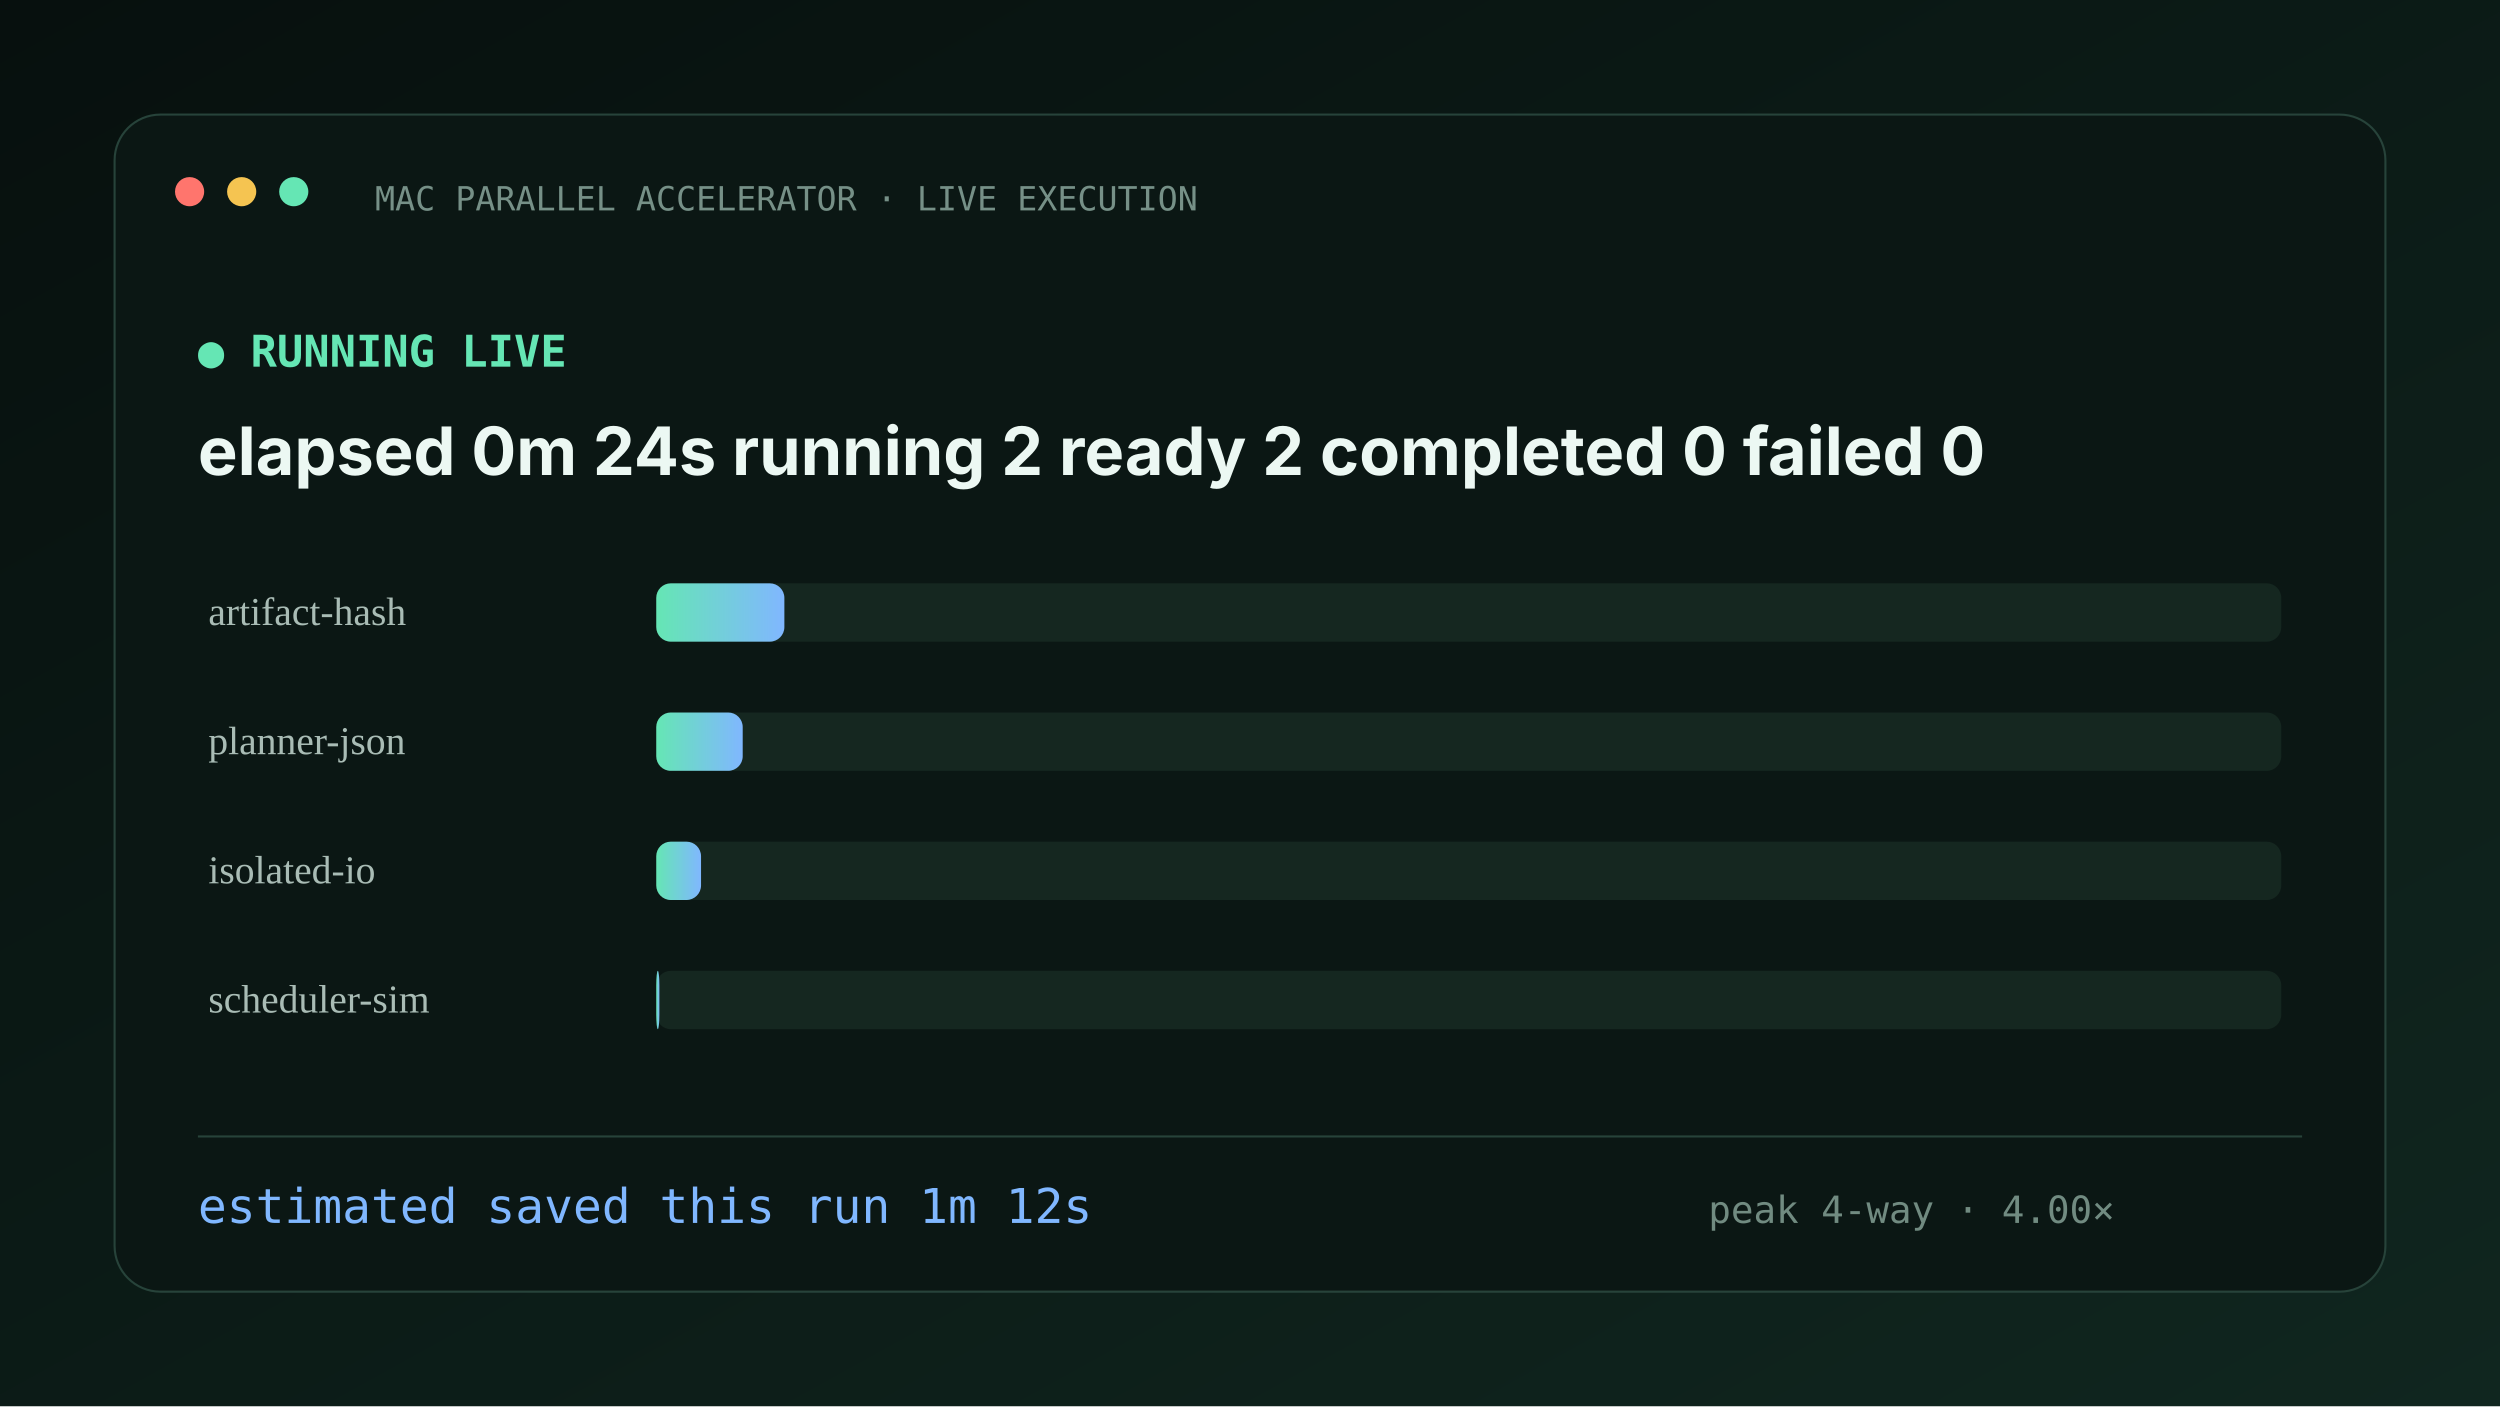
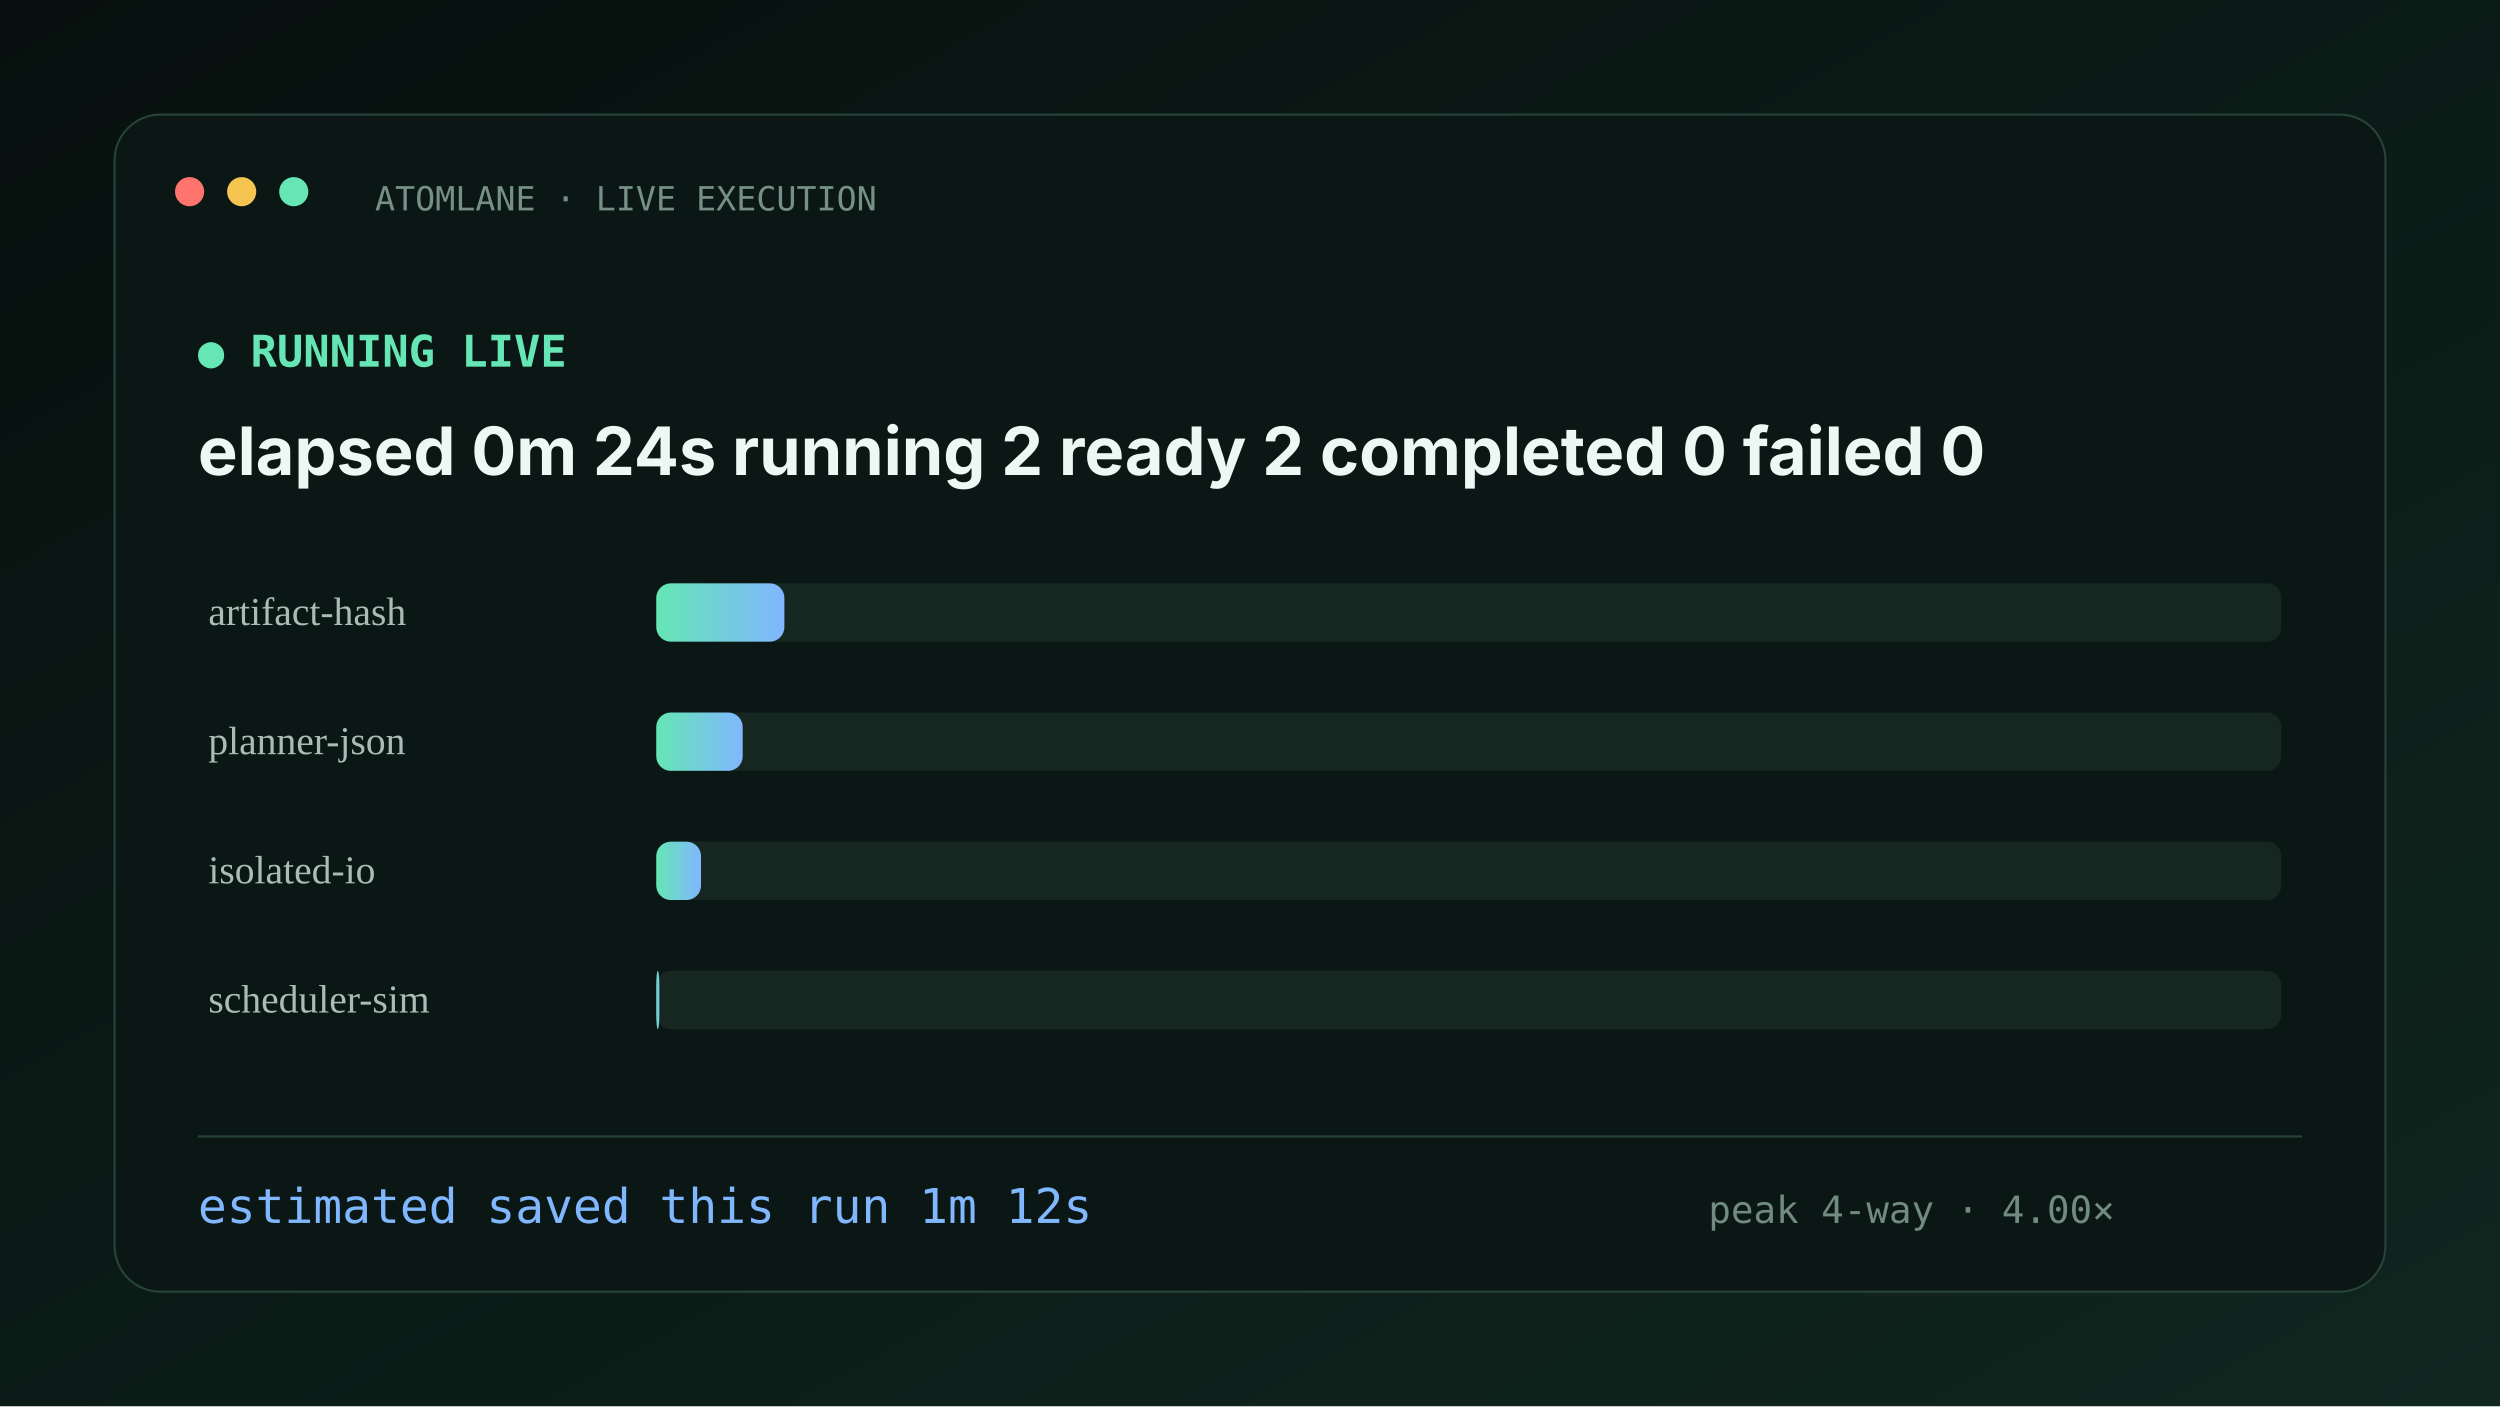
<svg xmlns="http://www.w3.org/2000/svg" width="1200" height="675" viewBox="0 0 1200 675">
  <defs>
    <linearGradient id="bg" x1="0" y1="0" x2="1" y2="1">
      <stop stop-color="#07100e" />
      <stop offset="1" stop-color="#10261f" />
    </linearGradient>
    <linearGradient id="accent">
      <stop stop-color="#65e6b4" />
      <stop offset="1" stop-color="#80b7ff" />
    </linearGradient>
  </defs>
  <rect width="1200" height="675" fill="url(#bg)" />
  <rect x="55" y="55" width="1090" height="565" rx="22" fill="#0b1714" stroke="#27433a" />
  <circle cx="91" cy="92" r="7" fill="#ff756d" />
  <circle cx="116" cy="92" r="7" fill="#f5c451" />
  <circle cx="141" cy="92" r="7" fill="#65e6b4" />
-   <text x="180" y="101" fill="#769087" font-family="ui-monospace,SFMono-Regular,Menlo,monospace" font-size="16">MAC PARALLEL ACCELERATOR · LIVE EXECUTION</text>
+   <text x="180" y="101" fill="#769087" font-family="ui-monospace,SFMono-Regular,Menlo,monospace" font-size="16">ATOMLANE · LIVE EXECUTION</text>
  <text x="95" y="176" fill="#65e6b4" font-family="ui-monospace,SFMono-Regular,Menlo,monospace" font-size="21" font-weight="700">● RUNNING LIVE</text>
  <text x="95" y="228" fill="#ecf8f3" font-family="-apple-system,BlinkMacSystemFont,Segoe UI,sans-serif" font-size="32" font-weight="750">elapsed 0m 24s   running 2   ready 2   completed 0   failed 0</text>
  <text x="100" y="300" fill="#a9bcb5" font-size="19">artifact-hash</text>
  <rect x="315" y="280" width="780" height="28" rx="7" fill="#152720" />
  <rect x="315" y="280" width="61.5" height="28" rx="7" fill="url(#accent)" />
  <text x="100" y="362" fill="#a9bcb5" font-size="19">planner-json</text>
  <rect x="315" y="342" width="780" height="28" rx="7" fill="#152720" />
  <rect x="315" y="342" width="41.5" height="28" rx="7" fill="url(#accent)" />
  <text x="100" y="424" fill="#a9bcb5" font-size="19">isolated-io</text>
  <rect x="315" y="404" width="780" height="28" rx="7" fill="#152720" />
  <rect x="315" y="404" width="21.5" height="28" rx="7" fill="url(#accent)" />
  <text x="100" y="486" fill="#a9bcb5" font-size="19">scheduler-sim</text>
  <rect x="315" y="466" width="780" height="28" rx="7" fill="#152720" />
  <rect x="315" y="466" width="1.5" height="28" rx="7" fill="url(#accent)" />
  <rect x="95" y="545" width="1010" height="1" fill="#27433a" />
  <text x="95" y="587" fill="#80b7ff" font-family="ui-monospace,SFMono-Regular,Menlo,monospace" font-size="23">estimated saved this run  1m 12s</text>
  <text x="820" y="587" fill="#718b81" font-family="ui-monospace,SFMono-Regular,Menlo,monospace" font-size="18">peak 4-way · 4.00×</text>
</svg>
